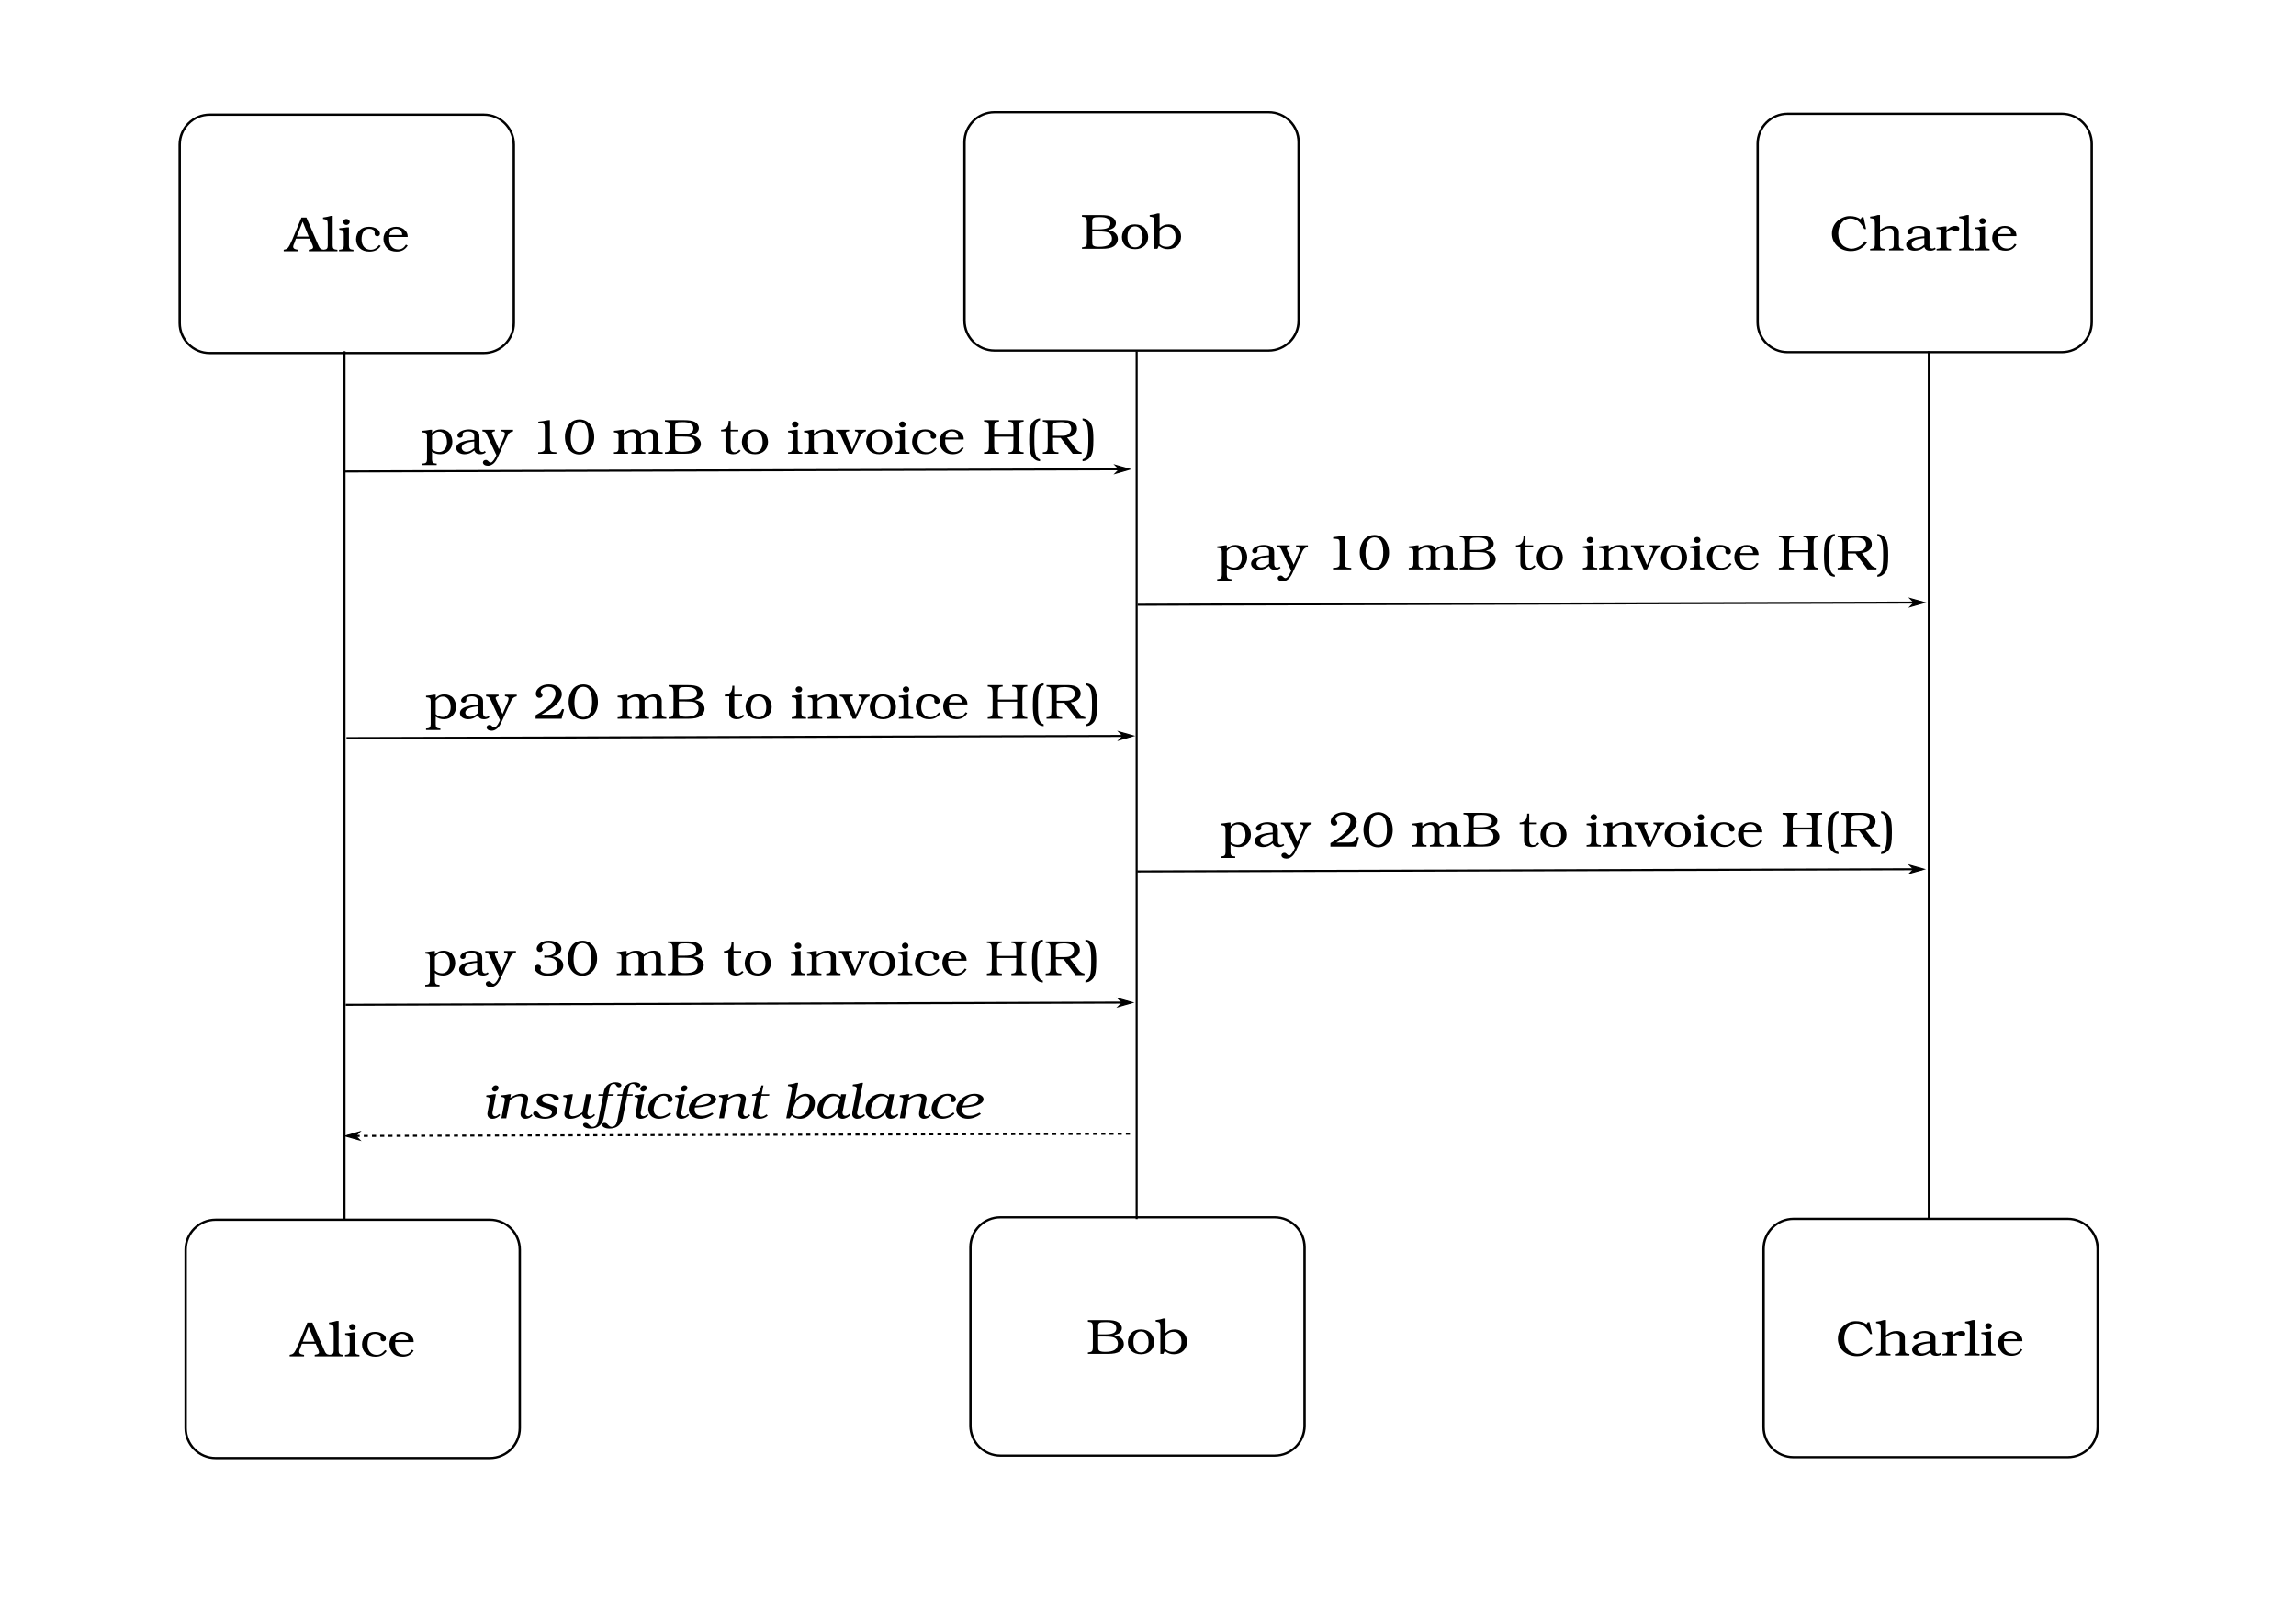
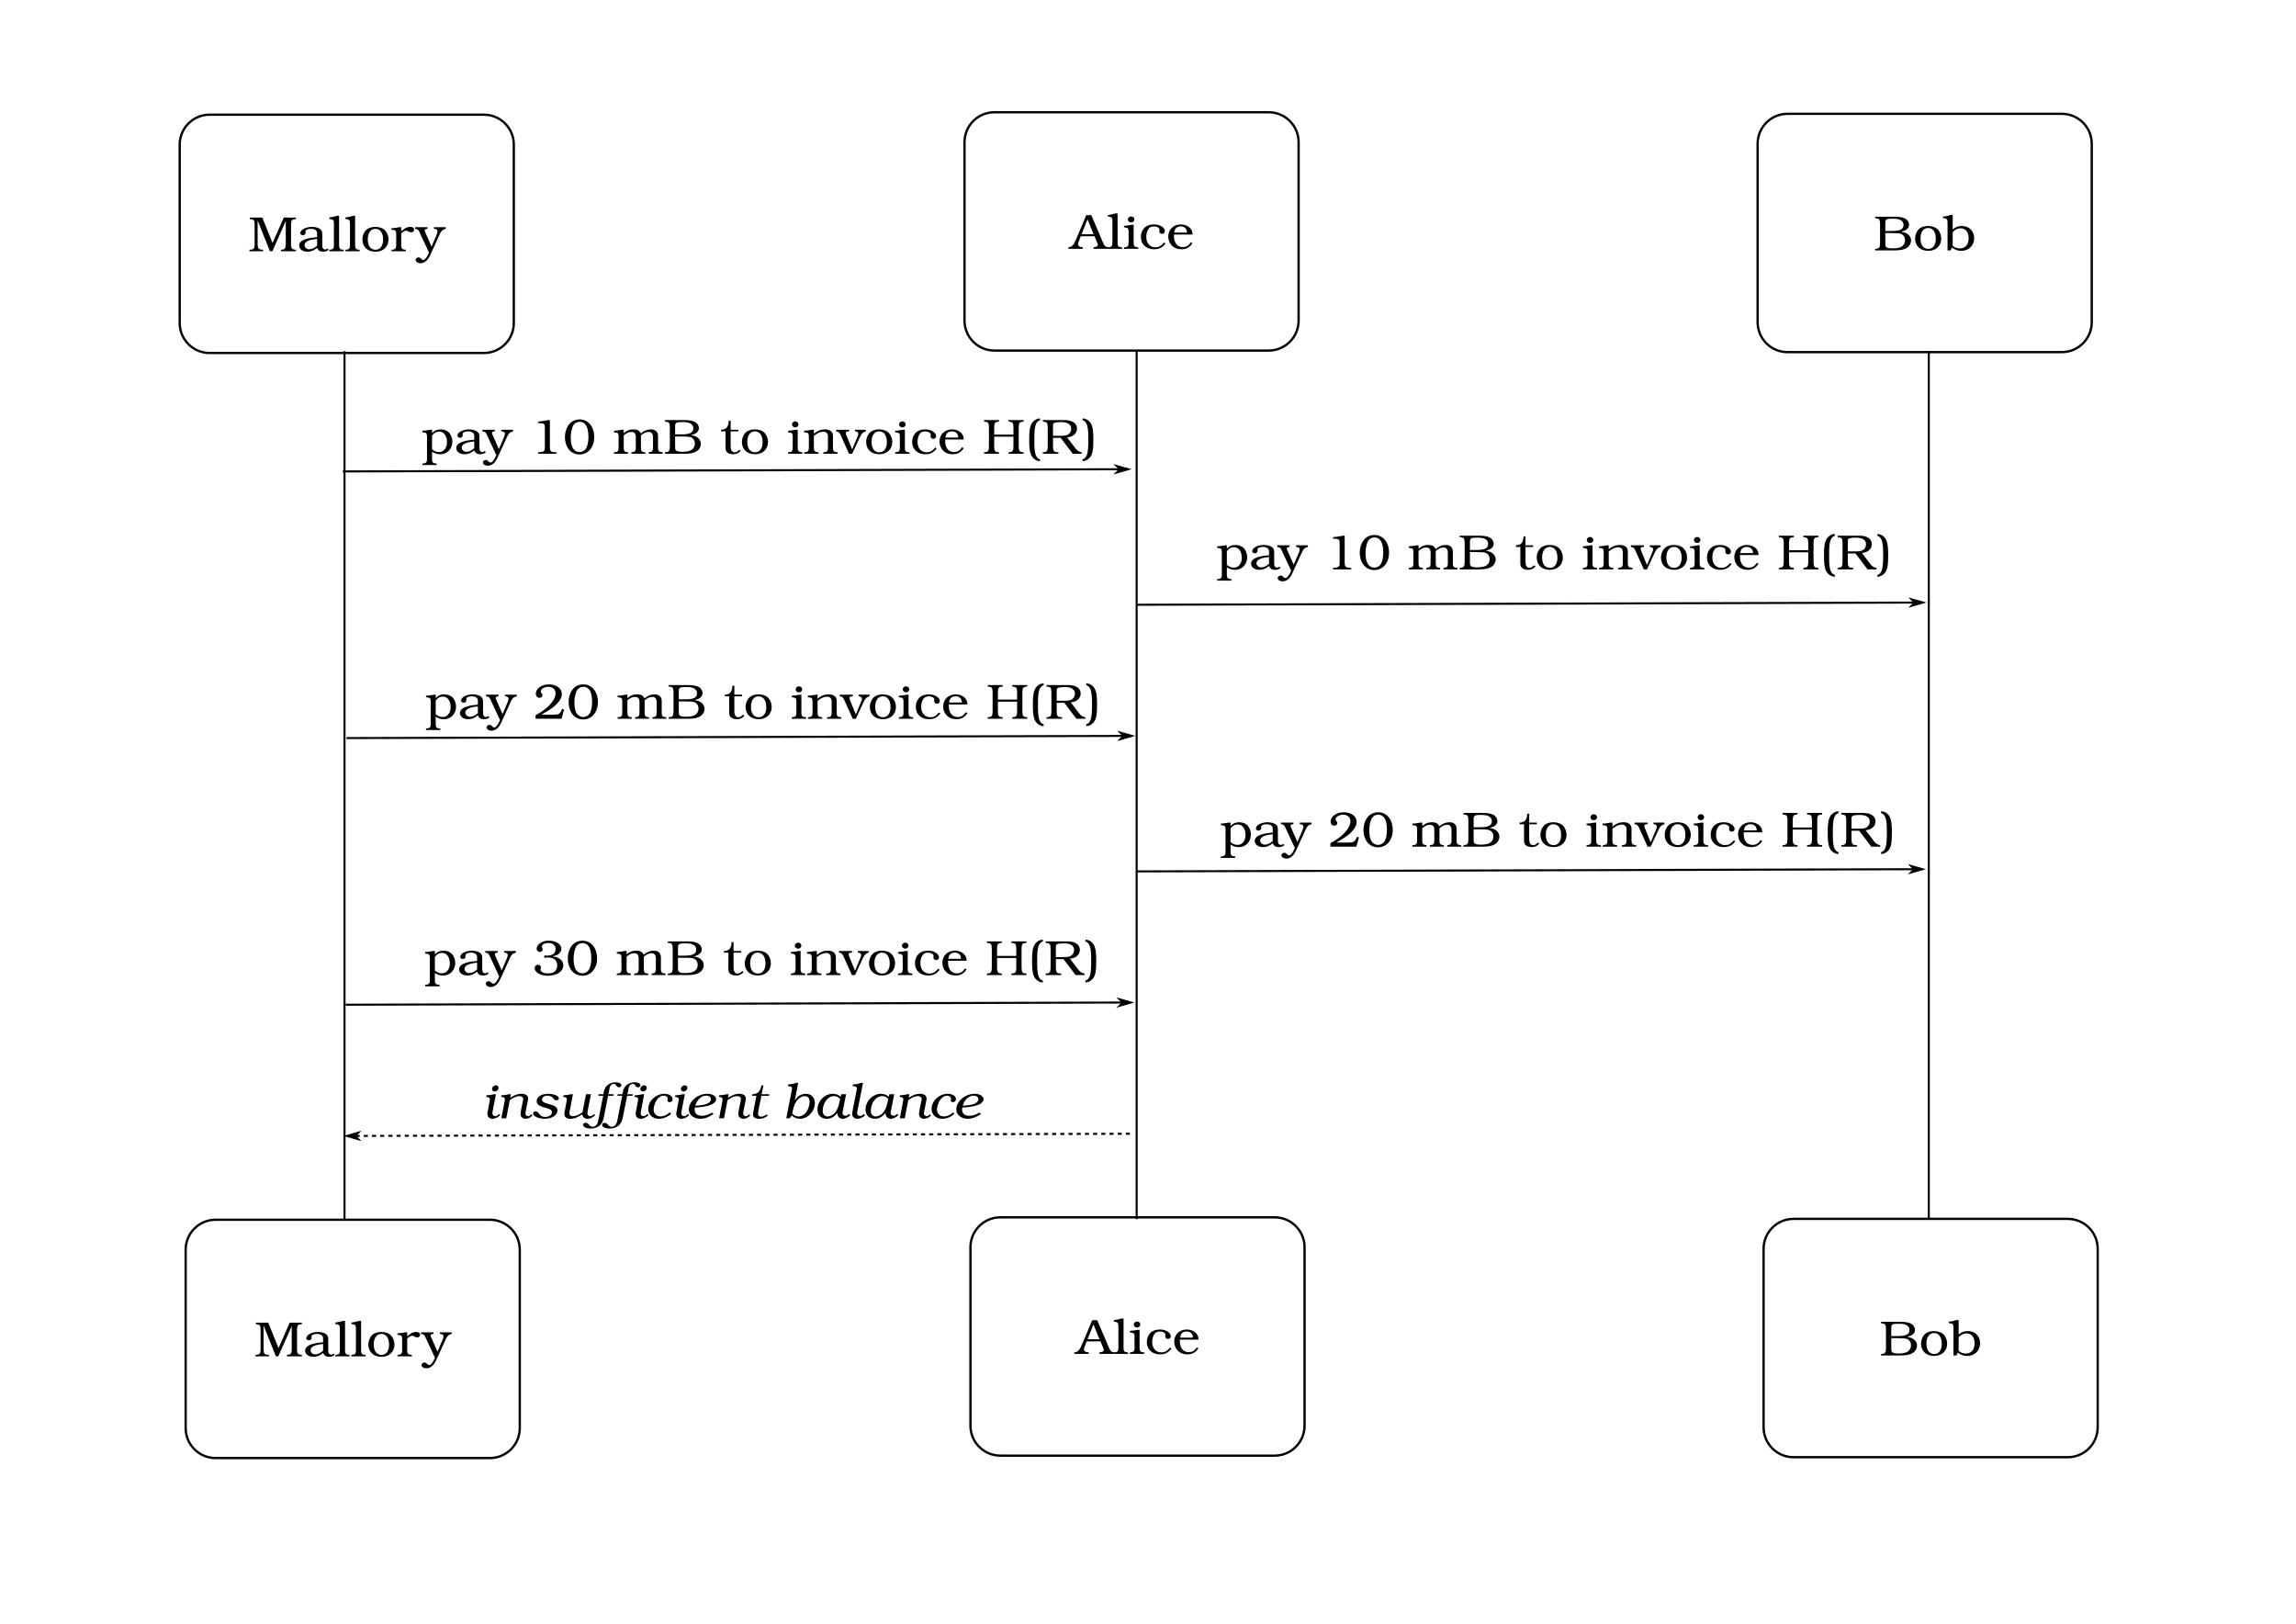
<svg xmlns="http://www.w3.org/2000/svg" width="297mm" height="210mm" viewBox="0 0 297 210" version="1.1" id="svg990">
  <defs id="defs984">
    <marker style="overflow:visible" id="marker9980" refX="0" refY="0" orient="auto">
      <path transform="matrix(0.4,0,0,0.4,4,0)" style="fill:#000000;fill-opacity:1;fill-rule:evenodd;stroke:#000000;stroke-width:1pt;stroke-opacity:1" d="M 0,0 5,-5 -12.5,0 5,5 Z" id="path9978" />
    </marker>
    <marker style="overflow:visible" id="Arrow1Mend" refX="0" refY="0" orient="auto">
      <path transform="matrix(-0.4,0,0,-0.4,-4,0)" style="fill:#000000;fill-opacity:1;fill-rule:evenodd;stroke:#000000;stroke-width:1pt;stroke-opacity:1" d="M 0,0 5,-5 -12.5,0 5,5 Z" id="path8490" />
    </marker>
    <marker style="overflow:visible" id="Arrow1Send" refX="0" refY="0" orient="auto">
      <path transform="matrix(-0.2,0,0,-0.2,-1.2,0)" style="fill:#000000;fill-opacity:1;fill-rule:evenodd;stroke:#000000;stroke-width:1pt;stroke-opacity:1" d="M 0,0 5,-5 -12.5,0 5,5 Z" id="path8496" />
    </marker>
    <rect x="60" y="70" width="10" height="0" id="rect8843" />
    <symbol id="AuxillaryOp">
      <rect x="9.26" y="9.26" width="21.167" height="21.167" style="stroke-width:2" id="rect1637" />
    </symbol>
    <symbol id="Process">
      <rect x="3.969" y="9.26" width="31.75" height="21.167" style="stroke-width:2" id="rect1572" />
    </symbol>
    <marker style="overflow:visible" id="Arrow1Mend-3" refX="0" refY="0" orient="auto">
      <path transform="matrix(-0.4,0,0,-0.4,-4,0)" style="fill:#000000;fill-opacity:1;fill-rule:evenodd;stroke:#000000;stroke-width:1pt;stroke-opacity:1" d="M 0,0 5,-5 -12.5,0 5,5 Z" id="path8490-1" />
    </marker>
    <marker style="overflow:visible" id="Arrow1Mend-3-3" refX="0" refY="0" orient="auto">
      <path transform="matrix(-0.4,0,0,-0.4,-4,0)" style="fill:#000000;fill-opacity:1;fill-rule:evenodd;stroke:#000000;stroke-width:1pt;stroke-opacity:1" d="M 0,0 5,-5 -12.5,0 5,5 Z" id="path8490-1-6" />
    </marker>
    <marker style="overflow:visible" id="Arrow1Mend-2" refX="0" refY="0" orient="auto">
      <path transform="matrix(-0.4,0,0,-0.4,-4,0)" style="fill:#000000;fill-opacity:1;fill-rule:evenodd;stroke:#000000;stroke-width:1pt;stroke-opacity:1" d="M 0,0 5,-5 -12.5,0 5,5 Z" id="path8490-3" />
    </marker>
    <marker style="overflow:visible" id="Arrow1Mend-3-6" refX="0" refY="0" orient="auto">
      <path transform="matrix(-0.4,0,0,-0.4,-4,0)" style="fill:#000000;fill-opacity:1;fill-rule:evenodd;stroke:#000000;stroke-width:1pt;stroke-opacity:1" d="M 0,0 5,-5 -12.5,0 5,5 Z" id="path8490-1-7" />
    </marker>
    <marker style="overflow:visible" id="Arrow1Mstart-1" refX="0" refY="0" orient="auto">
      <path transform="matrix(0.4,0,0,0.4,4,0)" style="fill:#000000;fill-opacity:1;fill-rule:evenodd;stroke:#000000;stroke-width:1pt;stroke-opacity:1" d="M 0,0 5,-5 -12.5,0 5,5 Z" id="path8487-2" />
    </marker>
    <marker style="overflow:visible" id="Arrow1Mend-2-3" refX="0" refY="0" orient="auto">
      <path transform="matrix(-0.4,0,0,-0.4,-4,0)" style="fill:#000000;fill-opacity:1;fill-rule:evenodd;stroke:#000000;stroke-width:1pt;stroke-opacity:1" d="M 0,0 5,-5 -12.5,0 5,5 Z" id="path8490-3-6" />
    </marker>
    <marker style="overflow:visible" id="Arrow1Mend-2-3-7" refX="0" refY="0" orient="auto">
      <path transform="matrix(-0.4,0,0,-0.4,-4,0)" style="fill:#000000;fill-opacity:1;fill-rule:evenodd;stroke:#000000;stroke-width:1pt;stroke-opacity:1" d="M 0,0 5,-5 -12.5,0 5,5 Z" id="path8490-3-6-4" />
    </marker>
  </defs>
  <g id="layer1">
    <text xml:space="preserve" style="font-style:normal;font-variant:normal;font-weight:normal;font-stretch:normal;font-size:4.233px;line-height:1.25;font-family:'Bookman Old Style';-inkscape-font-specification:'Bookman Old Style';white-space:pre;inline-size:0;stroke-width:0.265" x="65" y="70" id="text8849">
      <tspan id="tspan8847" x="65" y="70" style="font-style:normal;font-variant:normal;font-weight:normal;font-stretch:normal;font-family:'Bookman Old Style';-inkscape-font-specification:'Bookman Old Style';stroke-width:0.265" />
    </text>
    <path style="fill:none;fill-rule:evenodd;stroke:#000000;stroke-width:0.265px;stroke-linecap:butt;stroke-linejoin:miter;stroke-opacity:1" d="M 44.565,45.423 V 157.676" id="path9000" />
    <path style="fill:none;fill-rule:evenodd;stroke:#000000;stroke-width:0.265px;stroke-linecap:butt;stroke-linejoin:miter;stroke-opacity:1;marker-end:url(#Arrow1Mend)" d="M 44.348,60.972 145.86,60.687" id="path9006" />
    <text xml:space="preserve" style="font-style:normal;font-variant:normal;font-weight:normal;font-stretch:normal;font-size:6.649px;line-height:1.25;font-family:'Bookman Old Style';-inkscape-font-specification:'Bookman Old Style';stroke-width:0.265" x="52.389" y="61.039" id="text9010" transform="scale(1.040038,0.9615032)">
      <tspan id="tspan9008" x="52.389" y="61.039" style="font-style:normal;font-variant:normal;font-weight:normal;font-stretch:normal;font-family:'Bookman Old Style';-inkscape-font-specification:'Bookman Old Style';stroke-width:0.265">pay 10 mB to invoice H(R)</tspan>
    </text>
    <path style="fill:none;fill-rule:evenodd;stroke:#000000;stroke-width:0.265px;stroke-linecap:butt;stroke-linejoin:miter;stroke-opacity:1" d="M 147.032,45.423 V 157.676" id="path9182" />
    <path style="fill:none;fill-rule:evenodd;stroke:#000000;stroke-width:0.265px;stroke-linecap:butt;stroke-linejoin:miter;stroke-opacity:1" d="M 249.499,45.423 V 157.676" id="path9184" />
    <path style="fill:none;fill-rule:evenodd;stroke:#000000;stroke-width:0.265px;stroke-linecap:butt;stroke-linejoin:miter;stroke-opacity:1;marker-end:url(#Arrow1Mend-3)" d="m 147.164,78.215 101.512,-0.285" id="path9006-1" />
    <text xml:space="preserve" style="font-style:normal;font-variant:normal;font-weight:normal;font-stretch:normal;font-size:6.649px;line-height:1.25;font-family:'Bookman Old Style';-inkscape-font-specification:'Bookman Old Style';stroke-width:0.265" x="151.247" y="76.585" id="text9010-9" transform="scale(1.040038,0.9615032)">
      <tspan id="tspan9008-9" x="151.247" y="76.585" style="font-style:normal;font-variant:normal;font-weight:normal;font-stretch:normal;font-family:'Bookman Old Style';-inkscape-font-specification:'Bookman Old Style';stroke-width:0.265">pay 10 mB to invoice H(R)</tspan>
    </text>
    <path style="fill:none;fill-rule:evenodd;stroke:#000000;stroke-width:0.265px;stroke-linecap:butt;stroke-linejoin:miter;stroke-opacity:1;marker-end:url(#Arrow1Mend-2)" d="M 44.826,95.458 146.339,95.173" id="path9006-18" />
    <text xml:space="preserve" style="font-style:normal;font-variant:normal;font-weight:normal;font-stretch:normal;font-size:6.649px;line-height:1.25;font-family:'Bookman Old Style';-inkscape-font-specification:'Bookman Old Style';stroke-width:0.265" x="52.849" y="96.678" id="text9010-4" transform="scale(1.040038,0.9615032)">
      <tspan id="tspan9008-0" x="52.849" y="96.678" style="font-style:normal;font-variant:normal;font-weight:normal;font-stretch:normal;font-family:'Bookman Old Style';-inkscape-font-specification:'Bookman Old Style';stroke-width:0.265">pay 20 mB to invoice H(R)</tspan>
    </text>
    <path style="fill:none;fill-rule:evenodd;stroke:#000000;stroke-width:0.265px;stroke-linecap:butt;stroke-linejoin:miter;stroke-opacity:1;marker-end:url(#Arrow1Mend-3-6)" d="m 147.102,112.701 101.512,-0.285" id="path9006-1-5" />
    <text xml:space="preserve" style="font-style:normal;font-variant:normal;font-weight:normal;font-stretch:normal;font-size:6.649px;line-height:1.25;font-family:'Bookman Old Style';-inkscape-font-specification:'Bookman Old Style';stroke-width:0.265" x="151.707" y="113.886" id="text9010-9-1" transform="scale(1.040038,0.9615032)">
      <tspan id="tspan9008-9-1" x="151.707" y="113.886" style="font-style:normal;font-variant:normal;font-weight:normal;font-stretch:normal;font-family:'Bookman Old Style';-inkscape-font-specification:'Bookman Old Style';stroke-width:0.265">pay 20 mB to invoice H(R)</tspan>
    </text>
    <path style="fill:none;fill-rule:evenodd;stroke:#000000;stroke-width:0.265px;stroke-linecap:butt;stroke-linejoin:miter;stroke-opacity:1;marker-end:url(#Arrow1Mend-2-3)" d="m 44.717,129.944 101.512,-0.285" id="path9006-18-5" />
    <text xml:space="preserve" style="font-style:normal;font-variant:normal;font-weight:normal;font-stretch:normal;font-size:6.649px;line-height:1.25;font-family:'Bookman Old Style';-inkscape-font-specification:'Bookman Old Style';stroke-width:0.265" x="52.745" y="131.158" id="text9010-4-6" transform="scale(1.040038,0.9615032)">
      <tspan id="tspan9008-0-4" x="52.745" y="131.158" style="font-style:normal;font-variant:normal;font-weight:normal;font-stretch:normal;font-family:'Bookman Old Style';-inkscape-font-specification:'Bookman Old Style';stroke-width:0.265">pay 30 mB to invoice H(R)</tspan>
    </text>
    <path style="fill:none;fill-rule:evenodd;stroke:#000000;stroke-width:0.265;stroke-linecap:butt;stroke-linejoin:miter;stroke-miterlimit:4;stroke-dasharray:0.53, 0.53;stroke-dashoffset:0;stroke-opacity:1;marker-start:url(#marker9980)" d="m 44.936,146.918 101.512,-0.285" id="path9006-18-5-5" />
    <text xml:space="preserve" style="font-style:italic;font-variant:normal;font-weight:300;font-stretch:normal;font-size:6.649px;line-height:1.25;font-family:'Bookman Old Style';-inkscape-font-specification:'Bookman Old Style Light Italic';stroke-width:0.265" x="59.881" y="150.426" id="text9010-4-6-3" transform="scale(1.040038,0.9615032)">
      <tspan id="tspan9008-0-4-1" x="59.881" y="150.426" style="font-style:italic;font-variant:normal;font-weight:300;font-stretch:normal;font-family:'Bookman Old Style';-inkscape-font-specification:'Bookman Old Style Light Italic';stroke-width:0.265">insufficient balance</tspan>
    </text>
-     <g id="g1067" transform="matrix(1.633483,0,0,1.510136,-20.8379,-21.93577)" style="stroke-width:0.637">
-       <rect style="opacity:0.996;fill:none;stroke:#000000;stroke-width:0.191;stroke-miterlimit:4;stroke-dasharray:none;stroke-dashoffset:0;paint-order:markers fill stroke" id="rect1005" width="26.458" height="20.411" x="26.987" y="24.347" rx="2.372" ry="2.566" />
-       <rect style="opacity:0.996;fill:none;stroke:#000000;stroke-width:0.191;stroke-miterlimit:4;stroke-dasharray:none;stroke-dashoffset:0;paint-order:markers fill stroke" id="rect1005-6" width="26.458" height="20.411" x="89.135" y="24.139" rx="2.372" ry="2.566" />
-       <rect style="opacity:0.996;fill:none;stroke:#000000;stroke-width:0.191;stroke-miterlimit:4;stroke-dasharray:none;stroke-dashoffset:0;paint-order:markers fill stroke" id="rect1005-4" width="26.458" height="20.411" x="151.943" y="24.272" rx="2.372" ry="2.566" />
-       <text xml:space="preserve" style="font-size:4.233px;line-height:1.25;font-family:sans-serif;stroke-width:0.168" x="35.377" y="36.044" id="text1030">
-         <tspan id="tspan1028" x="35.377" y="36.044" style="font-style:normal;font-variant:normal;font-weight:normal;font-stretch:normal;font-family:'Bookman Old Style';-inkscape-font-specification:'Bookman Old Style';stroke-width:0.168">Alice</tspan>
-       </text>
-       <text xml:space="preserve" style="font-size:4.233px;line-height:1.25;font-family:sans-serif;stroke-width:0.168" x="98.311" y="35.836" id="text1030-0">
-         <tspan id="tspan1028-3" x="98.311" y="35.836" style="font-style:normal;font-variant:normal;font-weight:normal;font-stretch:normal;font-family:'Bookman Old Style';-inkscape-font-specification:'Bookman Old Style';stroke-width:0.168">Bob</tspan>
-       </text>
-       <text xml:space="preserve" style="font-size:4.233px;line-height:1.25;font-family:sans-serif;stroke-width:0.168" x="157.639" y="35.969" id="text1030-8">
-         <tspan id="tspan1028-39" x="157.639" y="35.969" style="font-style:normal;font-variant:normal;font-weight:normal;font-stretch:normal;font-family:'Bookman Old Style';-inkscape-font-specification:'Bookman Old Style';stroke-width:0.168">Charlie</tspan>
-       </text>
-     </g>
-     <g id="g1067-2" transform="matrix(1.633483,0,0,1.510136,-20.06785,120.9879)" style="stroke-width:0.637">
-       <rect style="opacity:0.996;fill:none;stroke:#000000;stroke-width:0.191;stroke-miterlimit:4;stroke-dasharray:none;stroke-dashoffset:0;paint-order:markers fill stroke" id="rect1005-1" width="26.458" height="20.411" x="26.987" y="24.347" rx="2.372" ry="2.566" />
-       <rect style="opacity:0.996;fill:none;stroke:#000000;stroke-width:0.191;stroke-miterlimit:4;stroke-dasharray:none;stroke-dashoffset:0;paint-order:markers fill stroke" id="rect1005-6-9" width="26.458" height="20.411" x="89.135" y="24.139" rx="2.372" ry="2.566" />
-       <rect style="opacity:0.996;fill:none;stroke:#000000;stroke-width:0.191;stroke-miterlimit:4;stroke-dasharray:none;stroke-dashoffset:0;paint-order:markers fill stroke" id="rect1005-4-3" width="26.458" height="20.411" x="151.943" y="24.272" rx="2.372" ry="2.566" />
-       <text xml:space="preserve" style="font-size:4.233px;line-height:1.25;font-family:sans-serif;stroke-width:0.168" x="35.377" y="36.044" id="text1030-9">
-         <tspan id="tspan1028-8" x="35.377" y="36.044" style="font-style:normal;font-variant:normal;font-weight:normal;font-stretch:normal;font-family:'Bookman Old Style';-inkscape-font-specification:'Bookman Old Style';stroke-width:0.168">Alice</tspan>
-       </text>
-       <text xml:space="preserve" style="font-size:4.233px;line-height:1.25;font-family:sans-serif;stroke-width:0.168" x="98.311" y="35.836" id="text1030-0-5">
-         <tspan id="tspan1028-3-8" x="98.311" y="35.836" style="font-style:normal;font-variant:normal;font-weight:normal;font-stretch:normal;font-family:'Bookman Old Style';-inkscape-font-specification:'Bookman Old Style';stroke-width:0.168">Bob</tspan>
-       </text>
-       <text xml:space="preserve" style="font-size:4.233px;line-height:1.25;font-family:sans-serif;stroke-width:0.168" x="157.639" y="35.969" id="text1030-8-3">
-         <tspan id="tspan1028-39-2" x="157.639" y="35.969" style="font-style:normal;font-variant:normal;font-weight:normal;font-stretch:normal;font-family:'Bookman Old Style';-inkscape-font-specification:'Bookman Old Style';stroke-width:0.168">Charlie</tspan>
-       </text>
-     </g>
+     <rect style="opacity:0.996;fill:none;stroke:#000000;stroke-width:0.3;stroke-miterlimit:4;stroke-dasharray:none;stroke-dashoffset:0;paint-order:markers fill stroke" id="rect1005" width="43.219" height="30.823" x="23.246" y="14.832" rx="3.874" ry="3.874" />
+     <rect style="opacity:0.996;fill:none;stroke:#000000;stroke-width:0.3;stroke-miterlimit:4;stroke-dasharray:none;stroke-dashoffset:0;paint-order:markers fill stroke" id="rect1005-6" width="43.219" height="30.823" x="124.763" y="14.517" rx="3.874" ry="3.874" />
+     <rect style="opacity:0.996;fill:none;stroke:#000000;stroke-width:0.3;stroke-miterlimit:4;stroke-dasharray:none;stroke-dashoffset:0;paint-order:markers fill stroke" id="rect1005-4" width="43.219" height="30.823" x="227.359" y="14.719" rx="3.874" ry="3.874" />
+     <text xml:space="preserve" style="font-size:6.649px;line-height:1.25;font-family:sans-serif;stroke-width:0.265" x="30.857" y="33.796" id="text1030" transform="scale(1.040038,0.9615032)">
+       <tspan id="tspan1028" x="30.857" y="33.796" style="font-style:normal;font-variant:normal;font-weight:normal;font-stretch:normal;font-family:'Bookman Old Style';-inkscape-font-specification:'Bookman Old Style';stroke-width:0.265">Mallory</tspan>
+     </text>
+     <text xml:space="preserve" style="font-size:6.649px;line-height:1.25;font-family:sans-serif;stroke-width:0.265" x="133.136" y="33.469" id="text1030-0" transform="scale(1.040038,0.9615032)">
+       <tspan id="tspan1028-3" x="133.136" y="33.469" style="font-style:normal;font-variant:normal;font-weight:normal;font-stretch:normal;font-family:'Bookman Old Style';-inkscape-font-specification:'Bookman Old Style';stroke-width:0.265">Alice</tspan>
+     </text>
+     <text xml:space="preserve" style="font-size:6.649px;line-height:1.25;font-family:sans-serif;stroke-width:0.265" x="233.018" y="33.679" id="text1030-8" transform="scale(1.040038,0.9615032)">
+       <tspan id="tspan1028-39" x="233.018" y="33.679" style="font-style:normal;font-variant:normal;font-weight:normal;font-stretch:normal;font-family:'Bookman Old Style';-inkscape-font-specification:'Bookman Old Style';stroke-width:0.265">Bob</tspan>
+     </text>
+     <rect style="opacity:0.996;fill:none;stroke:#000000;stroke-width:0.3;stroke-miterlimit:4;stroke-dasharray:none;stroke-dashoffset:0;paint-order:markers fill stroke" id="rect1005-1" width="43.219" height="30.823" x="24.016" y="157.755" rx="3.874" ry="3.874" />
+     <rect style="opacity:0.996;fill:none;stroke:#000000;stroke-width:0.3;stroke-miterlimit:4;stroke-dasharray:none;stroke-dashoffset:0;paint-order:markers fill stroke" id="rect1005-6-9" width="43.219" height="30.823" x="125.533" y="157.441" rx="3.874" ry="3.874" />
+     <rect style="opacity:0.996;fill:none;stroke:#000000;stroke-width:0.3;stroke-miterlimit:4;stroke-dasharray:none;stroke-dashoffset:0;paint-order:markers fill stroke" id="rect1005-4-3" width="43.219" height="30.823" x="228.129" y="157.643" rx="3.874" ry="3.874" />
+     <text xml:space="preserve" style="font-size:6.649px;line-height:1.25;font-family:sans-serif;stroke-width:0.265" x="31.597" y="182.442" id="text1030-9" transform="scale(1.040038,0.9615032)">
+       <tspan id="tspan1028-8" x="31.597" y="182.442" style="font-style:normal;font-variant:normal;font-weight:normal;font-stretch:normal;font-family:'Bookman Old Style';-inkscape-font-specification:'Bookman Old Style';stroke-width:0.265">Mallory</tspan>
+     </text>
+     <text xml:space="preserve" style="font-size:6.649px;line-height:1.25;font-family:sans-serif;stroke-width:0.265" x="133.876" y="182.115" id="text1030-0-5" transform="scale(1.040038,0.9615032)">
+       <tspan id="tspan1028-3-8" x="133.876" y="182.115" style="font-style:normal;font-variant:normal;font-weight:normal;font-stretch:normal;font-family:'Bookman Old Style';-inkscape-font-specification:'Bookman Old Style';stroke-width:0.265">Alice</tspan>
+     </text>
+     <text xml:space="preserve" style="font-size:6.649px;line-height:1.25;font-family:sans-serif;stroke-width:0.265" x="233.758" y="182.325" id="text1030-8-3" transform="scale(1.040038,0.9615032)">
+       <tspan id="tspan1028-39-2" x="233.758" y="182.325" style="font-style:normal;font-variant:normal;font-weight:normal;font-stretch:normal;font-family:'Bookman Old Style';-inkscape-font-specification:'Bookman Old Style';stroke-width:0.265">Bob</tspan>
+     </text>
  </g>
</svg>
